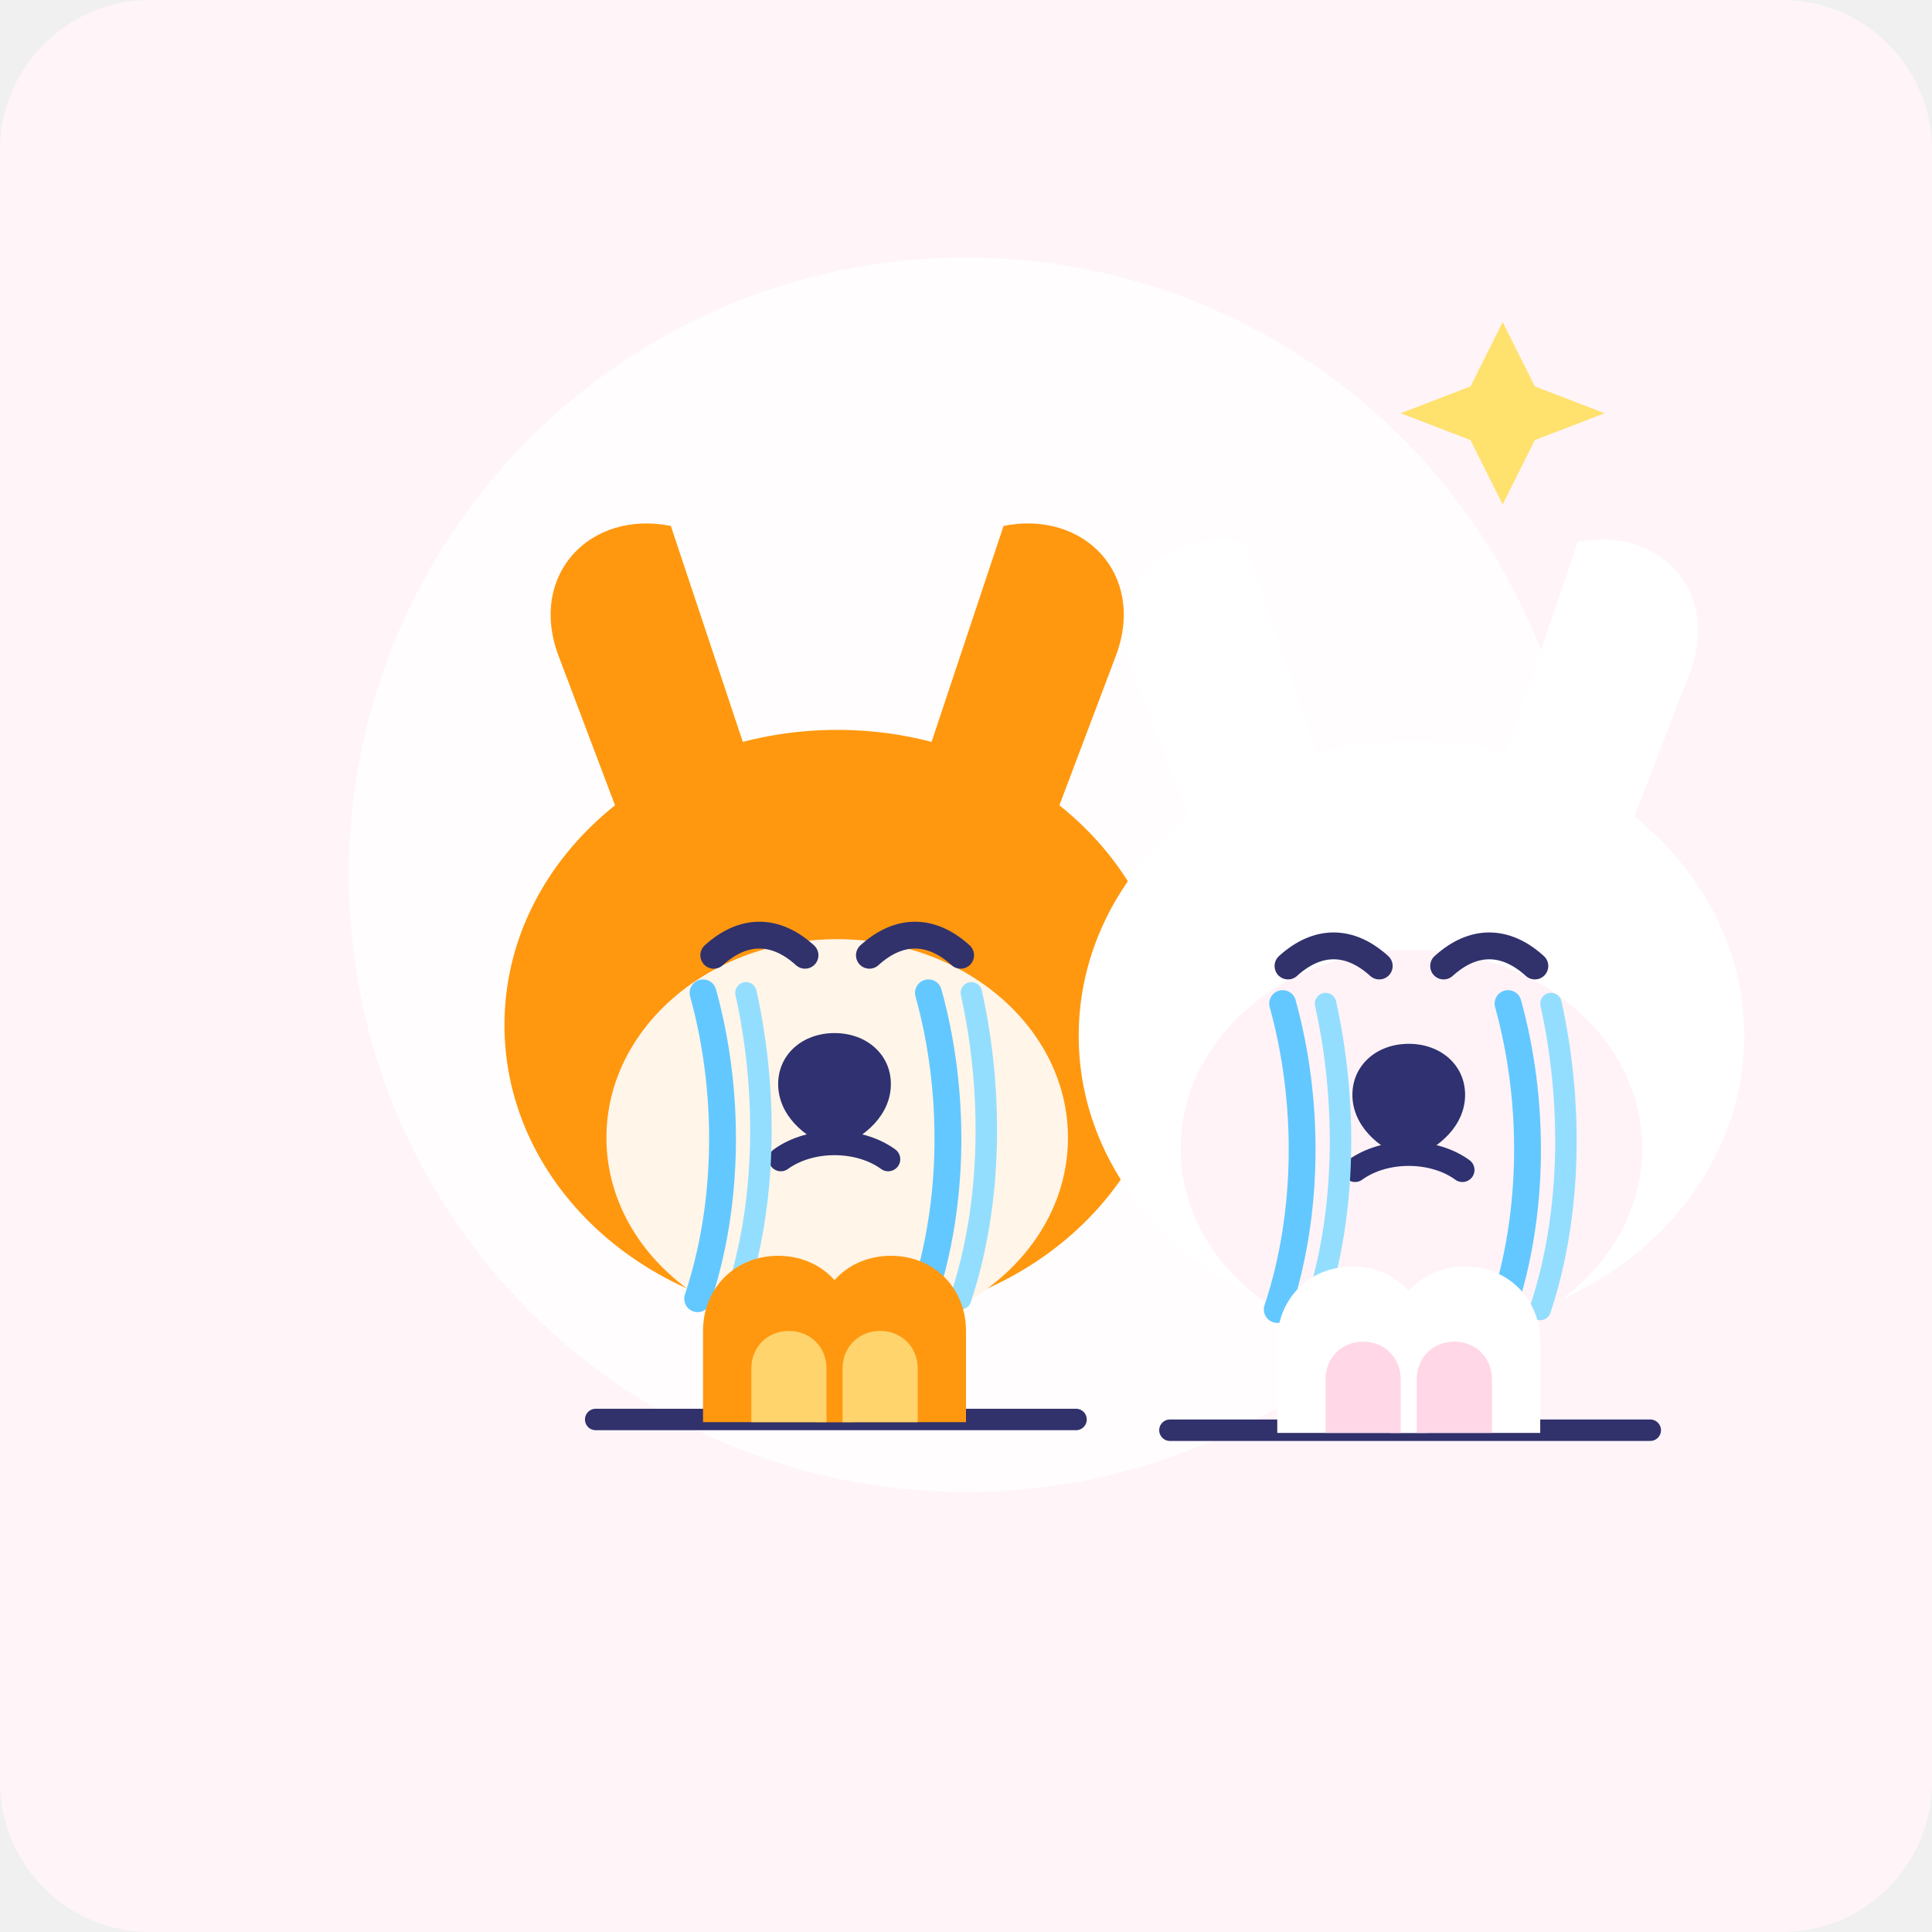
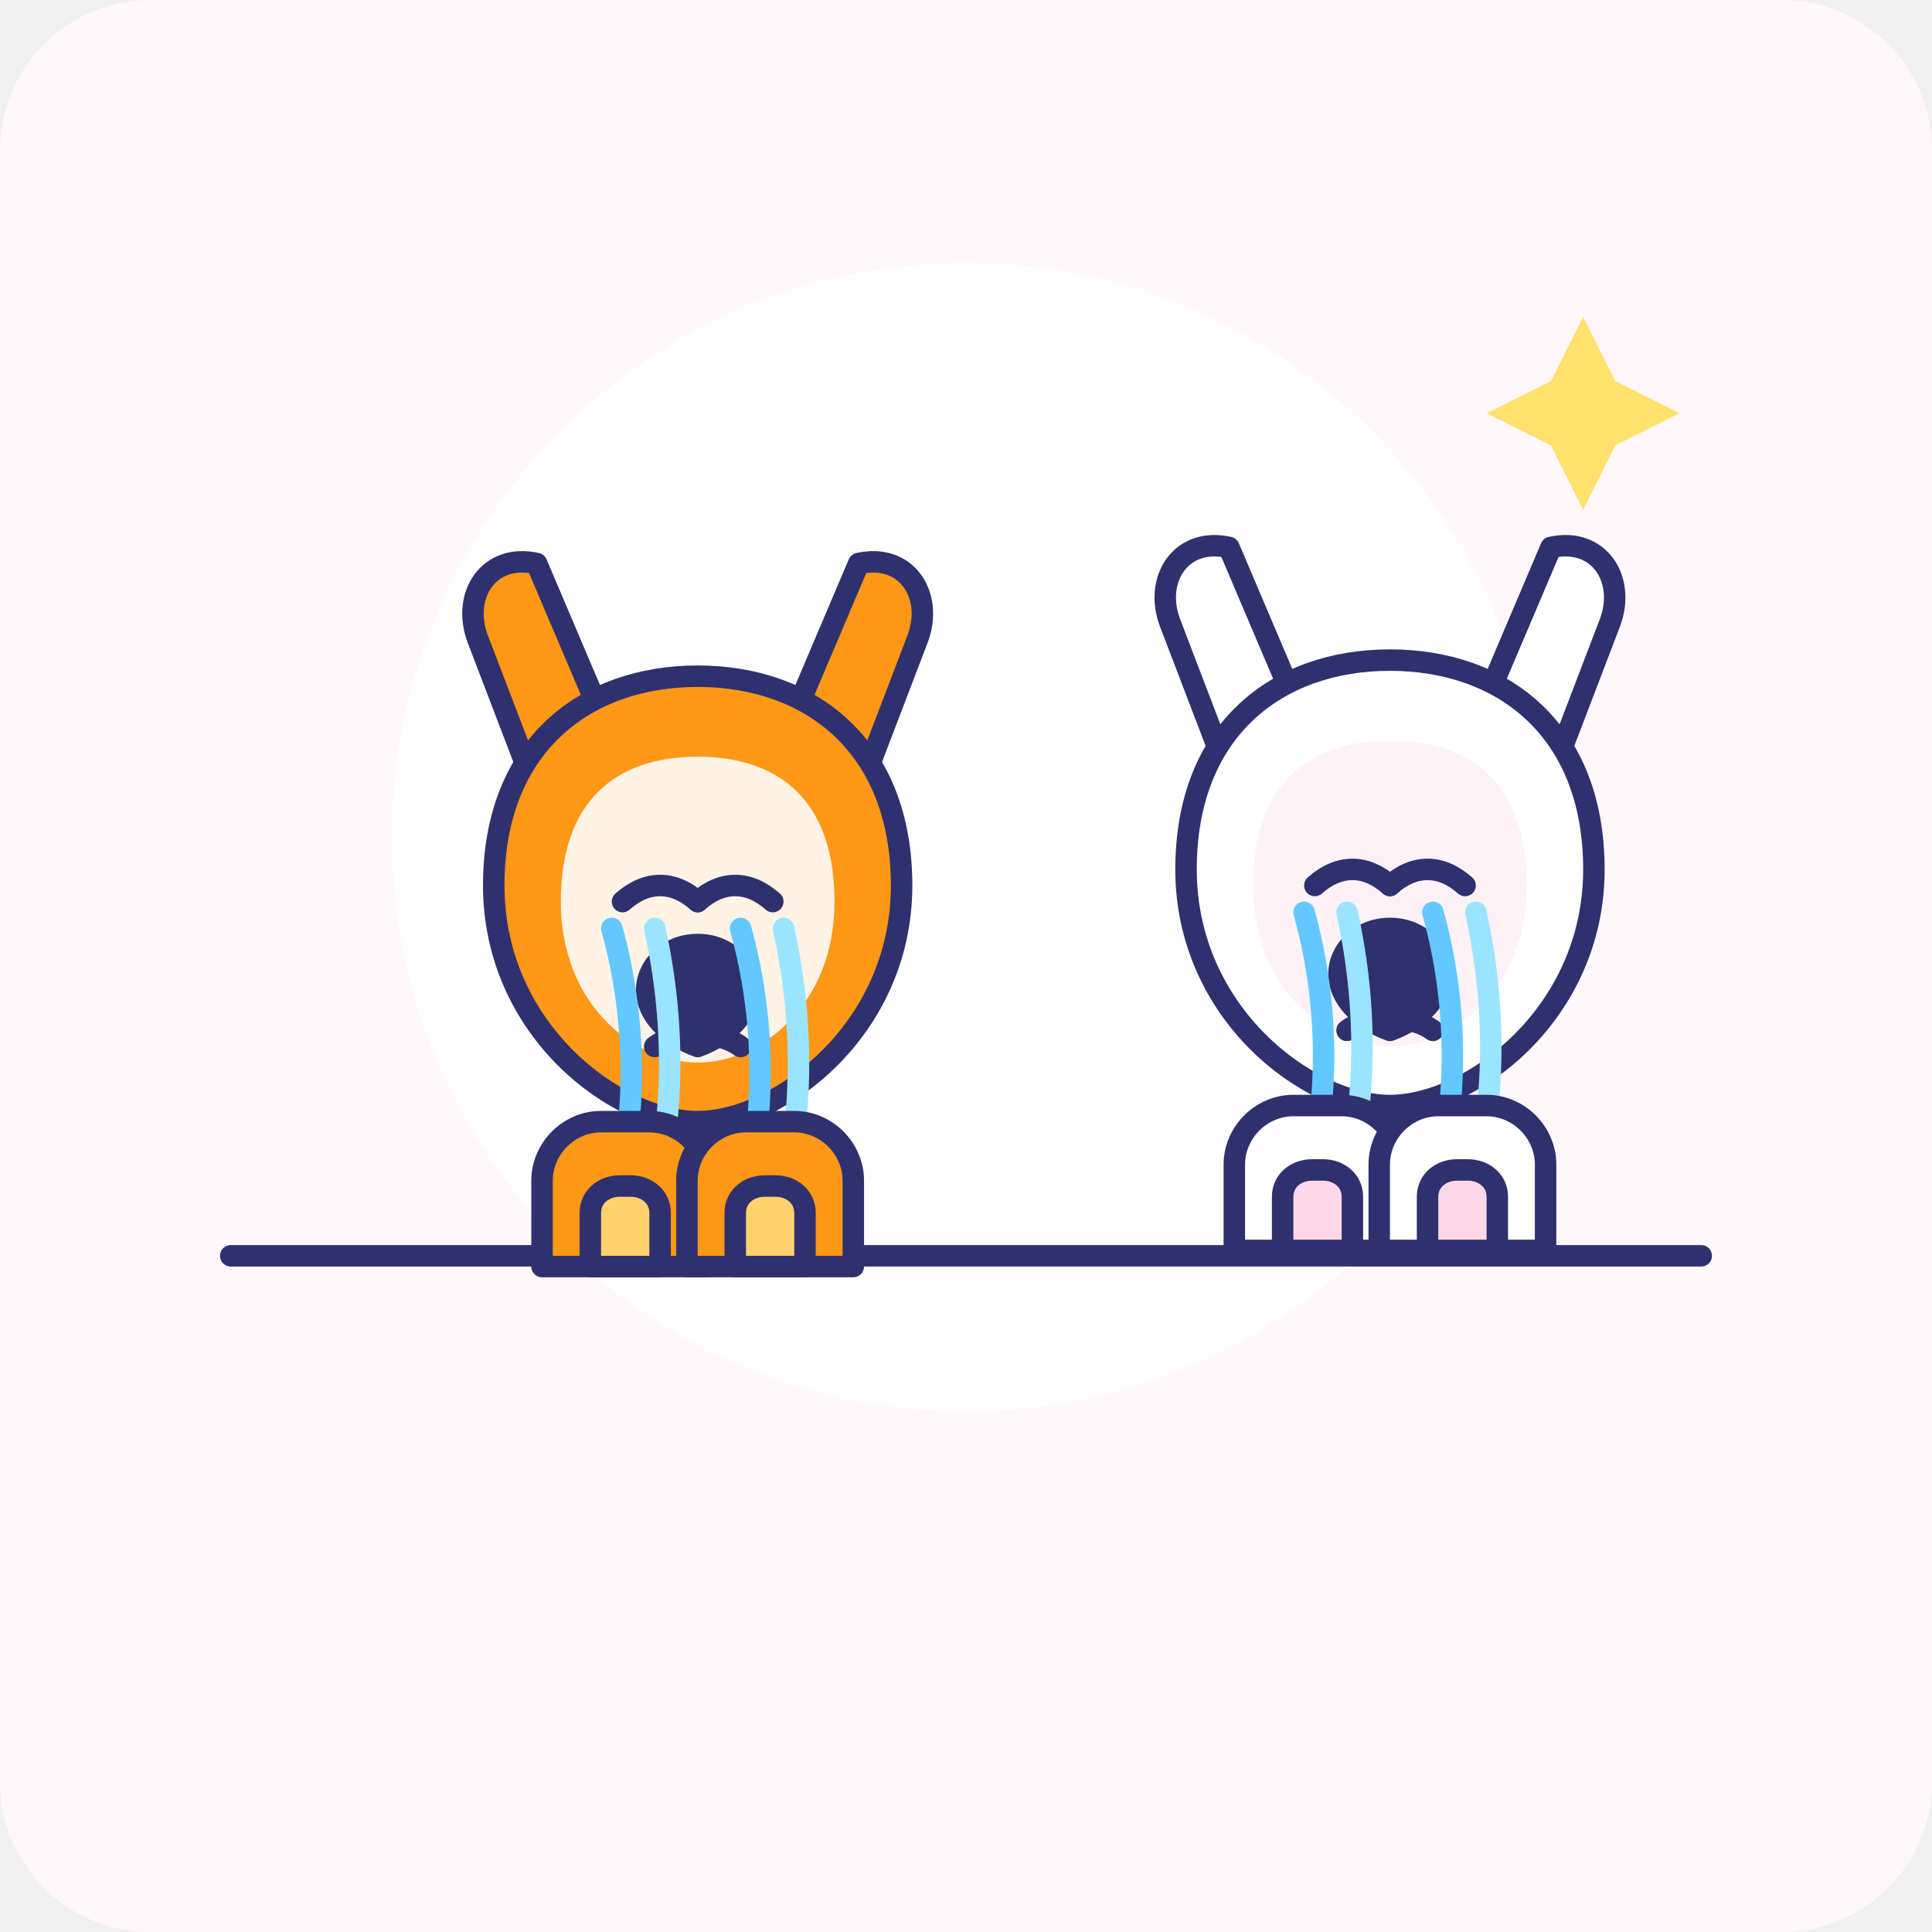
<svg xmlns="http://www.w3.org/2000/svg" width="720" height="720" viewBox="0 0 720 720" fill="none">
-   <rect width="720" height="720" rx="56" fill="#FFF5F8" />
-   <circle cx="360" cy="326" r="230" fill="#FFFFFF" fill-opacity="0.76" />
-   <path d="M548 144L560 120L572 144L598 154L572 164L560 188L548 164L522 154L548 144Z" fill="#FFE16E" />
-   <g transform="translate(86 98)">
-     <g transform="translate(34 68)">
-       <path d="M122 168L88 78C77 48 100 24 130 30L170 150L122 168Z" fill="#FF980F" />
-       <path d="M262 168L296 78C307 48 284 24 254 30L214 150L262 168Z" fill="#FF980F" />
-       <ellipse cx="192" cy="216" rx="124" ry="110" fill="#FF980F" />
-       <ellipse cx="192" cy="258" rx="86" ry="74" fill="#FFF5E9" />
-       <path d="M146 190C157 180 169 180 180 190" stroke="#31316C" stroke-width="10" stroke-linecap="round" />
-       <path d="M204 190C215 180 227 180 238 190" stroke="#31316C" stroke-width="10" stroke-linecap="round" />
-       <path d="M191 219C203 219 212 227 212 238C212 249 203 258 191 262C179 258 170 249 170 238C170 227 179 219 191 219Z" fill="#2F3170" />
-       <path d="M171 266C182 258 200 258 211 266" stroke="#2F3170" stroke-width="9" stroke-linecap="round" />
-       <path d="M142 204C152 240 152 282 140 318" stroke="#63C8FF" stroke-width="10" stroke-linecap="round" />
-       <path d="M158 204C166 240 166 282 154 318" stroke="#93DEFF" stroke-width="8" stroke-linecap="round" />
-       <path d="M226 204C236 240 236 282 224 318" stroke="#63C8FF" stroke-width="10" stroke-linecap="round" />
-       <path d="M242 204C250 240 250 282 238 318" stroke="#93DEFF" stroke-width="8" stroke-linecap="round" />
-       <path d="M102 363H281" stroke="#31316C" stroke-width="8" stroke-linecap="round" />
-       <path d="M142 330C142 314 154 302 170 302C186 302 198 314 198 330V364H142V330Z" fill="#FF980F" />
-       <path d="M184 330C184 314 196 302 212 302C228 302 240 314 240 330V364H184V330Z" fill="#FF980F" />
-       <path d="M160 344C160 336 166 330 174 330C182 330 188 336 188 344V364H160V344Z" fill="#FFD46D" />
-       <path d="M194 344C194 336 200 330 208 330C216 330 222 336 222 344V364H194V344Z" fill="#FFD46D" />
-     </g>
-     <g transform="translate(252 72)">
-       <path d="M118 168L84 80C73 50 96 26 126 32L166 150L118 168Z" fill="#FFFFFF" />
-       <path d="M258 168L292 80C303 50 280 26 250 32L210 150L258 168Z" fill="#FFFFFF" />
-       <ellipse cx="188" cy="216" rx="124" ry="110" fill="#FFFFFF" />
-       <ellipse cx="188" cy="258" rx="86" ry="74" fill="#FFF3F7" />
-       <path d="M142 190C153 180 165 180 176 190" stroke="#31316C" stroke-width="10" stroke-linecap="round" />
-       <path d="M200 190C211 180 223 180 234 190" stroke="#31316C" stroke-width="10" stroke-linecap="round" />
-       <path d="M187 219C199 219 208 227 208 238C208 249 199 258 187 262C175 258 166 249 166 238C166 227 175 219 187 219Z" fill="#2F3170" />
-       <path d="M167 266C178 258 196 258 207 266" stroke="#2F3170" stroke-width="9" stroke-linecap="round" />
-       <path d="M140 204C150 240 150 282 138 318" stroke="#63C8FF" stroke-width="10" stroke-linecap="round" />
-       <path d="M156 204C164 240 164 282 152 318" stroke="#93DEFF" stroke-width="8" stroke-linecap="round" />
-       <path d="M224 204C234 240 234 282 222 318" stroke="#63C8FF" stroke-width="10" stroke-linecap="round" />
-       <path d="M240 204C248 240 248 282 236 318" stroke="#93DEFF" stroke-width="8" stroke-linecap="round" />
-       <path d="M98 363H277" stroke="#31316C" stroke-width="8" stroke-linecap="round" />
-       <path d="M138 330C138 314 150 302 166 302C182 302 194 314 194 330V364H138V330Z" fill="#FFFFFF" />
-       <path d="M180 330C180 314 192 302 208 302C224 302 236 314 236 330V364H180V330Z" fill="#FFFFFF" />
-       <path d="M156 344C156 336 162 330 170 330C178 330 184 336 184 344V364H156V344Z" fill="#FFD7E7" />
-       <path d="M190 344C190 336 196 330 204 330C212 330 218 336 218 344V364H190V344Z" fill="#FFD7E7" />
+   <rect width="720" height="720" rx="56" fill="#FFF7FA" />
+   <circle cx="360" cy="312" r="214" fill="#FFFFFF" fill-opacity="0.86" />
+   <path d="M578 142L590 118L602 142L626 154L602 166L590 190L578 166L554 154L578 142Z" fill="#FFE16E" />
+   <g stroke="#2E316E" stroke-width="8" stroke-linecap="round" stroke-linejoin="round">
+     <path d="M86 468H634" />
+     <g transform="translate(86 146)">
+       <g transform="translate(6 24)">
+         <path d="M112 136L86 68C80 52 90 36 108 40L142 120L112 136Z" fill="#FF9717" />
+         <path d="M224 136L250 68C256 52 246 36 228 40L194 120L224 136Z" fill="#FF9717" />
+         <path d="M244 160C244 214 198 248 168 248C138 248 92 214 92 160C92 108 126 82 168 82C210 82 244 108 244 160Z" fill="#FF9717" />
+         <path d="M219 166C219 205 191 226 168 226C145 226 117 205 117 166C117 128 138 112 168 112C198 112 219 128 219 166Z" fill="#FFF3E5" stroke="none" />
+         <path d="M140 166C149 158 159 158 168 166" />
+         <path d="M168 166C177 158 187 158 196 166" />
+         <path d="M168 182C179 182 187 190 187 199C187 208 179 216 168 220C157 216 149 208 149 199C149 190 157 182 168 182Z" fill="#2E316E" />
+         <path d="M152 220C160 214 176 214 184 220" />
+         <path d="M136 176C146 212 146 252 134 288" stroke="#63C8FF" />
+         <path d="M152 176C160 212 160 252 148 288" stroke="#9BE4FF" />
+         <path d="M184 176C194 212 194 252 182 288" stroke="#63C8FF" />
+         <path d="M200 176C208 212 208 252 196 288" stroke="#9BE4FF" />
+         <path d="M110 270C110 258 120 248 132 248H150C162 248 172 258 172 270V302H110V270Z" fill="#FF9717" />
+         <path d="M164 270C164 258 174 248 186 248H204C216 248 226 258 226 270V302H164V270Z" fill="#FF9717" />
+         <path d="M128 282C128 276 133 272 139 272H143C149 272 154 276 154 282V302H128V282Z" fill="#FFD26B" />
+         <path d="M182 282C182 276 187 272 193 272H197C203 272 208 276 208 282V302H182V282Z" fill="#FFD26B" />
+       </g>
+       <g transform="translate(264 18)">
+         <path d="M112 136L86 68C80 52 90 36 108 40L142 120L112 136Z" fill="#FFFFFF" />
+         <path d="M224 136L250 68C256 52 246 36 228 40L194 120L224 136Z" fill="#FFFFFF" />
+         <path d="M244 160C244 214 198 248 168 248C138 248 92 214 92 160C92 108 126 82 168 82C210 82 244 108 244 160Z" fill="#FFFFFF" />
+         <path d="M219 166C219 205 191 226 168 226C145 226 117 205 117 166C117 128 138 112 168 112C198 112 219 128 219 166Z" fill="#FFF2F7" stroke="none" />
+         <path d="M140 166C149 158 159 158 168 166" />
+         <path d="M168 166C177 158 187 158 196 166" />
+         <path d="M168 182C179 182 187 190 187 199C187 208 179 216 168 220C157 216 149 208 149 199C149 190 157 182 168 182Z" fill="#2E316E" />
+         <path d="M152 220C160 214 176 214 184 220" />
+         <path d="M136 176C146 212 146 252 134 288" stroke="#63C8FF" />
+         <path d="M152 176C160 212 160 252 148 288" stroke="#9BE4FF" />
+         <path d="M184 176C194 212 194 252 182 288" stroke="#63C8FF" />
+         <path d="M200 176C208 212 208 252 196 288" stroke="#9BE4FF" />
+         <path d="M110 270C110 258 120 248 132 248H150C162 248 172 258 172 270V302H110V270Z" fill="#FFFFFF" />
+         <path d="M164 270C164 258 174 248 186 248H204C216 248 226 258 226 270V302H164V270Z" fill="#FFFFFF" />
+         <path d="M128 282C128 276 133 272 139 272H143C149 272 154 276 154 282V302H128V282Z" fill="#FFD8E8" />
+         <path d="M182 282C182 276 187 272 193 272H197C203 272 208 276 208 282V302H182V282Z" fill="#FFD8E8" />
+       </g>
    </g>
  </g>
</svg>
